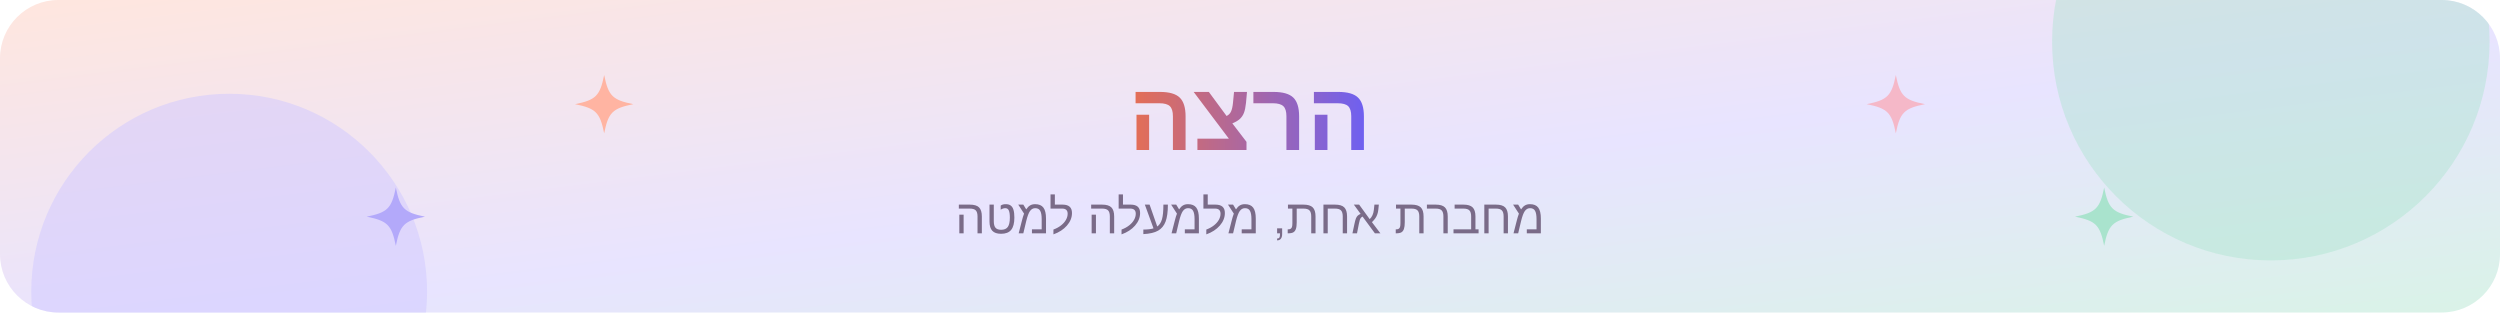
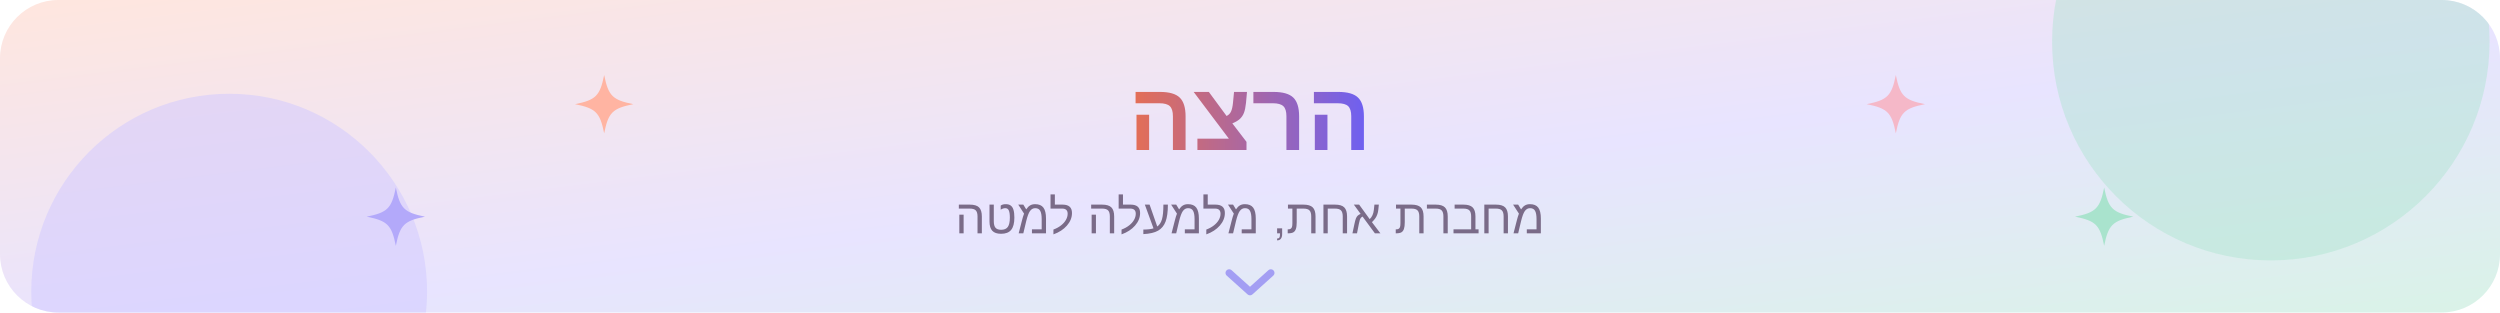
<svg xmlns="http://www.w3.org/2000/svg" viewBox="0 0 1200 150" width="1200" height="150" role="img" aria-label="הרצה">
  <defs>
    <linearGradient id="bg" x1="0" y1="0" x2="1" y2="1">
      <stop offset="0" stop-color="#FFE6DE" />
      <stop offset=".55" stop-color="#E8E4FF" />
      <stop offset="1" stop-color="#D9F3E7" />
    </linearGradient>
    <linearGradient id="t" x1="0" y1="0" x2="1" y2="0">
      <stop offset="0" stop-color="#E36E57" />
      <stop offset="1" stop-color="#6F60F0" />
    </linearGradient>
    <clipPath id="c">
      <rect width="1200" height="150" rx="28" />
    </clipPath>
    <path id="s" d="M0-14C2-4 4-2 14 0 4 2 2 4 0 14-2 4-4 2-14 0-4-2-2-4 0-14Z" />
    <path id="pin" d="M0 0C-5-9-22-20-22-37a22 22 0 0 1 44 0C22-20 5-9 0 0Z" />
  </defs>
  <style>
.blob{animation:drift 11s ease-in-out infinite alternate}.b2{animation-duration:14s;animation-direction:alternate-reverse}.b3{animation-duration:17s}
.bob{animation:bob 3.4s ease-in-out infinite}.d1{animation-delay:-.9s}.d2{animation-delay:-1.8s}.d3{animation-delay:-2.6s}
.walk{stroke-dasharray:3 15;animation:walk 3s linear infinite}
.tw{animation:tw 3.2s ease-in-out infinite}.t2{animation-delay:-1s}.t3{animation-delay:-2s}
.rise{animation:rise .9s ease-out both}.r2{animation-delay:.2s}
@keyframes drift{to{transform:translate(40px,-20px) scale(1.12)}}
@keyframes bob{0%,100%{transform:translateY(0)}50%{transform:translateY(-10px)}}
@keyframes walk{to{stroke-dashoffset:-54}}
@keyframes tw{0%,100%{opacity:.35}50%{opacity:1}}
@keyframes rise{from{opacity:0;transform:translateY(16px)}}
@media (prefers-reduced-motion:reduce){*{animation:none!important}}
</style>
  <g clip-path="url(#c)">
    <rect width="1200" height="150" fill="url(#bg)" />
    <circle class="blob" cx="110" cy="140" r="95" fill="#CFC8FF" opacity=".5" />
    <circle class="blob b2" cx="1090" cy="20" r="105" fill="#A9E3CD" opacity=".42" />
    <use class="tw" href="#s" x="290" y="50" fill="#FFB4A2" />
    <use class="tw t2" href="#s" x="190" y="104" fill="#B3A9FA" />
    <use class="tw t3" href="#s" x="910" y="50" fill="#F5B8C8" />
    <use class="tw" href="#s" x="1010" y="104" fill="#A9E3CD" />
    <g font-family="-apple-system,BlinkMacSystemFont,'Segoe UI',Helvetica,Arial,sans-serif" text-anchor="middle" direction="rtl">
      <text x="600" y="72.0" font-size="46" font-weight="800" fill="url(#t)">הרצה</text>
      <text x="600" y="112.0" font-size="23" fill="#7A6B88">מחברת אחת, מלמעלה למטה</text>
    </g>
+     <g transform="translate(600 136)">
+       <g class="bob">
+         <path d="M-10-5l10 9 10-9" fill="none" stroke="#6F60F0" stroke-opacity=".55" stroke-width="3.5" stroke-linecap="round" stroke-linejoin="round" />
+       </g>
+     </g>
  </g>
</svg>
